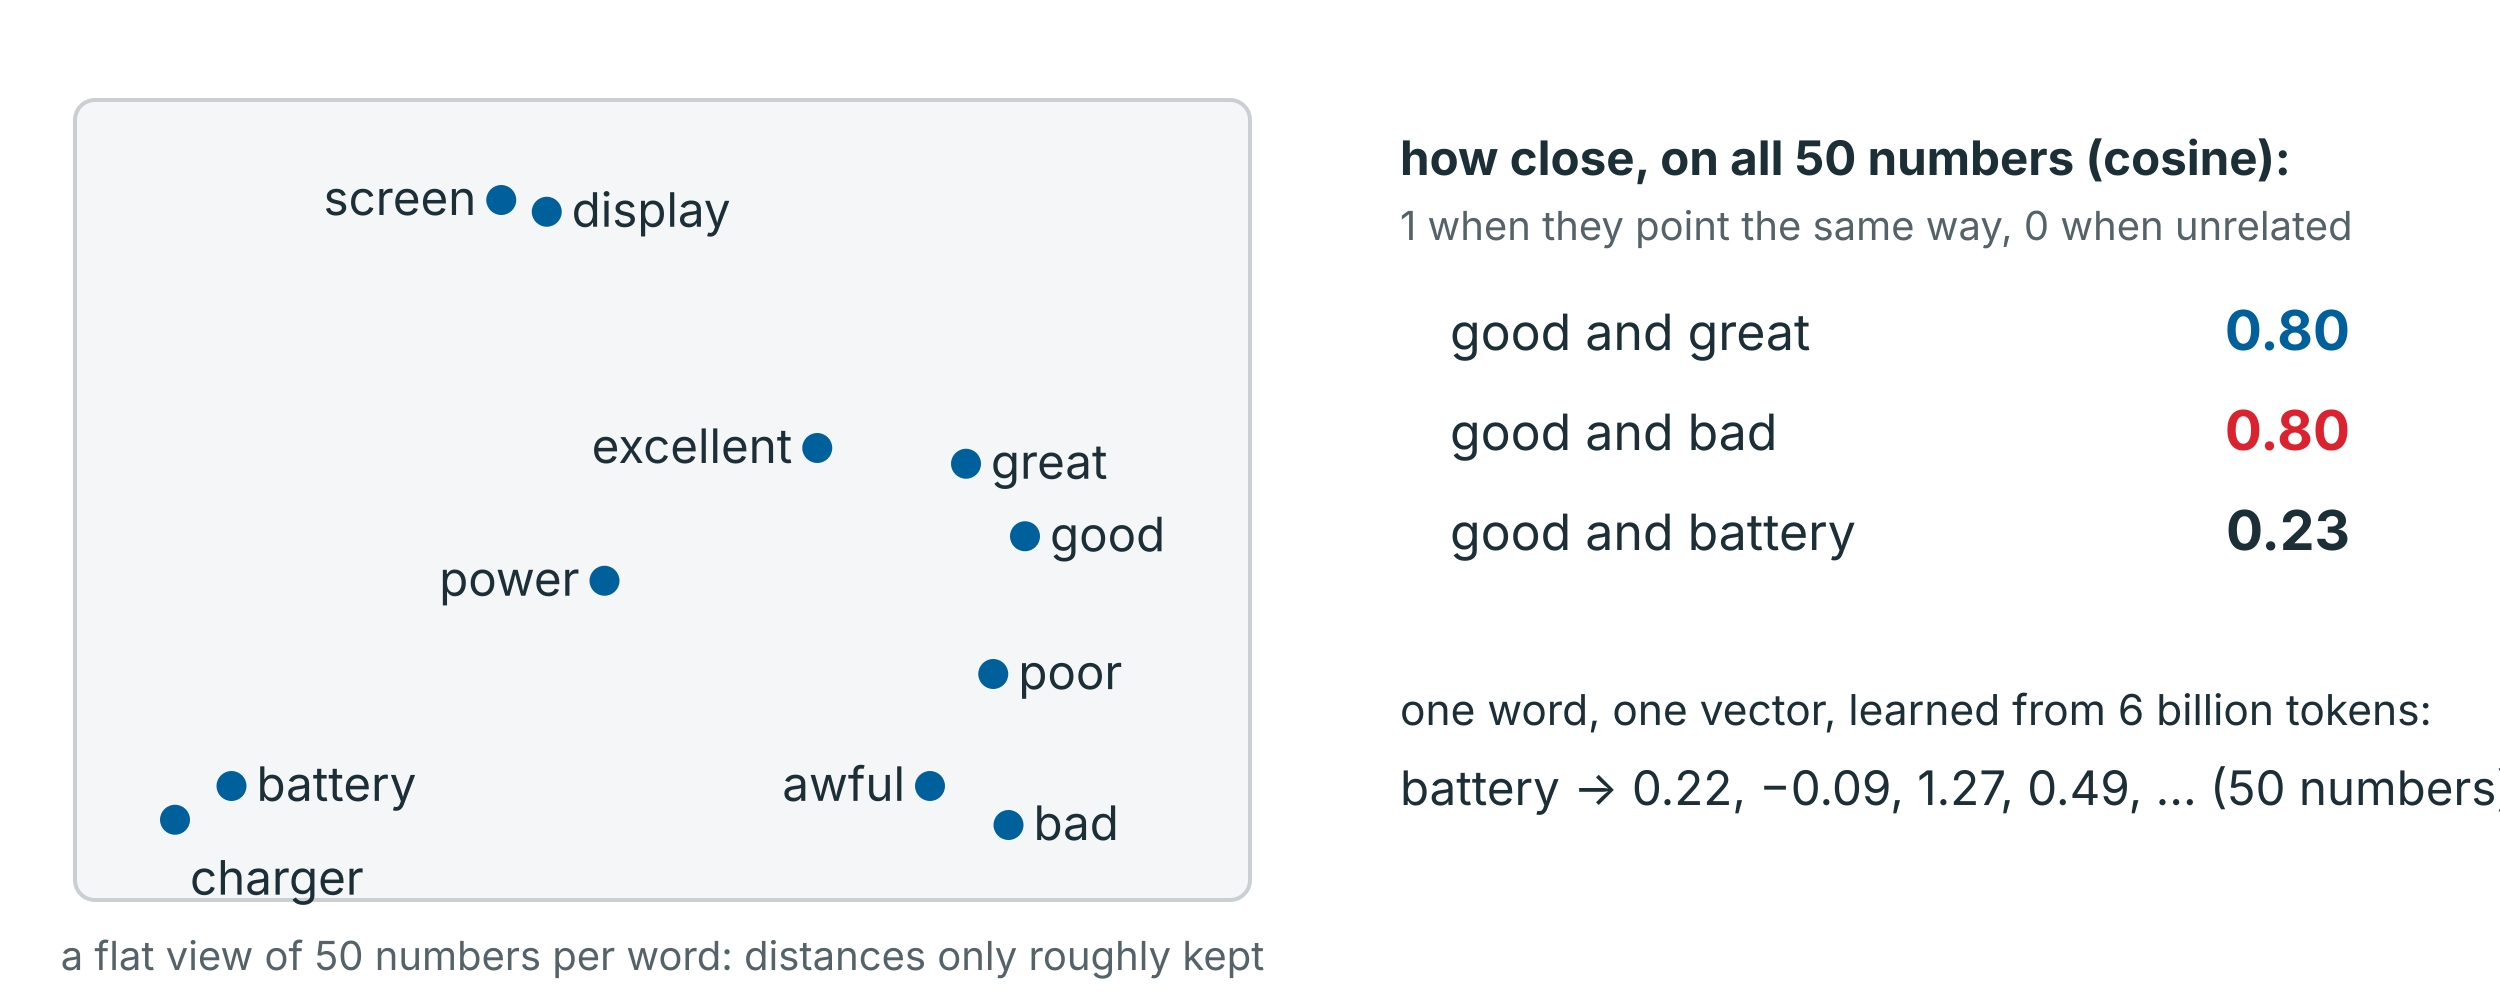
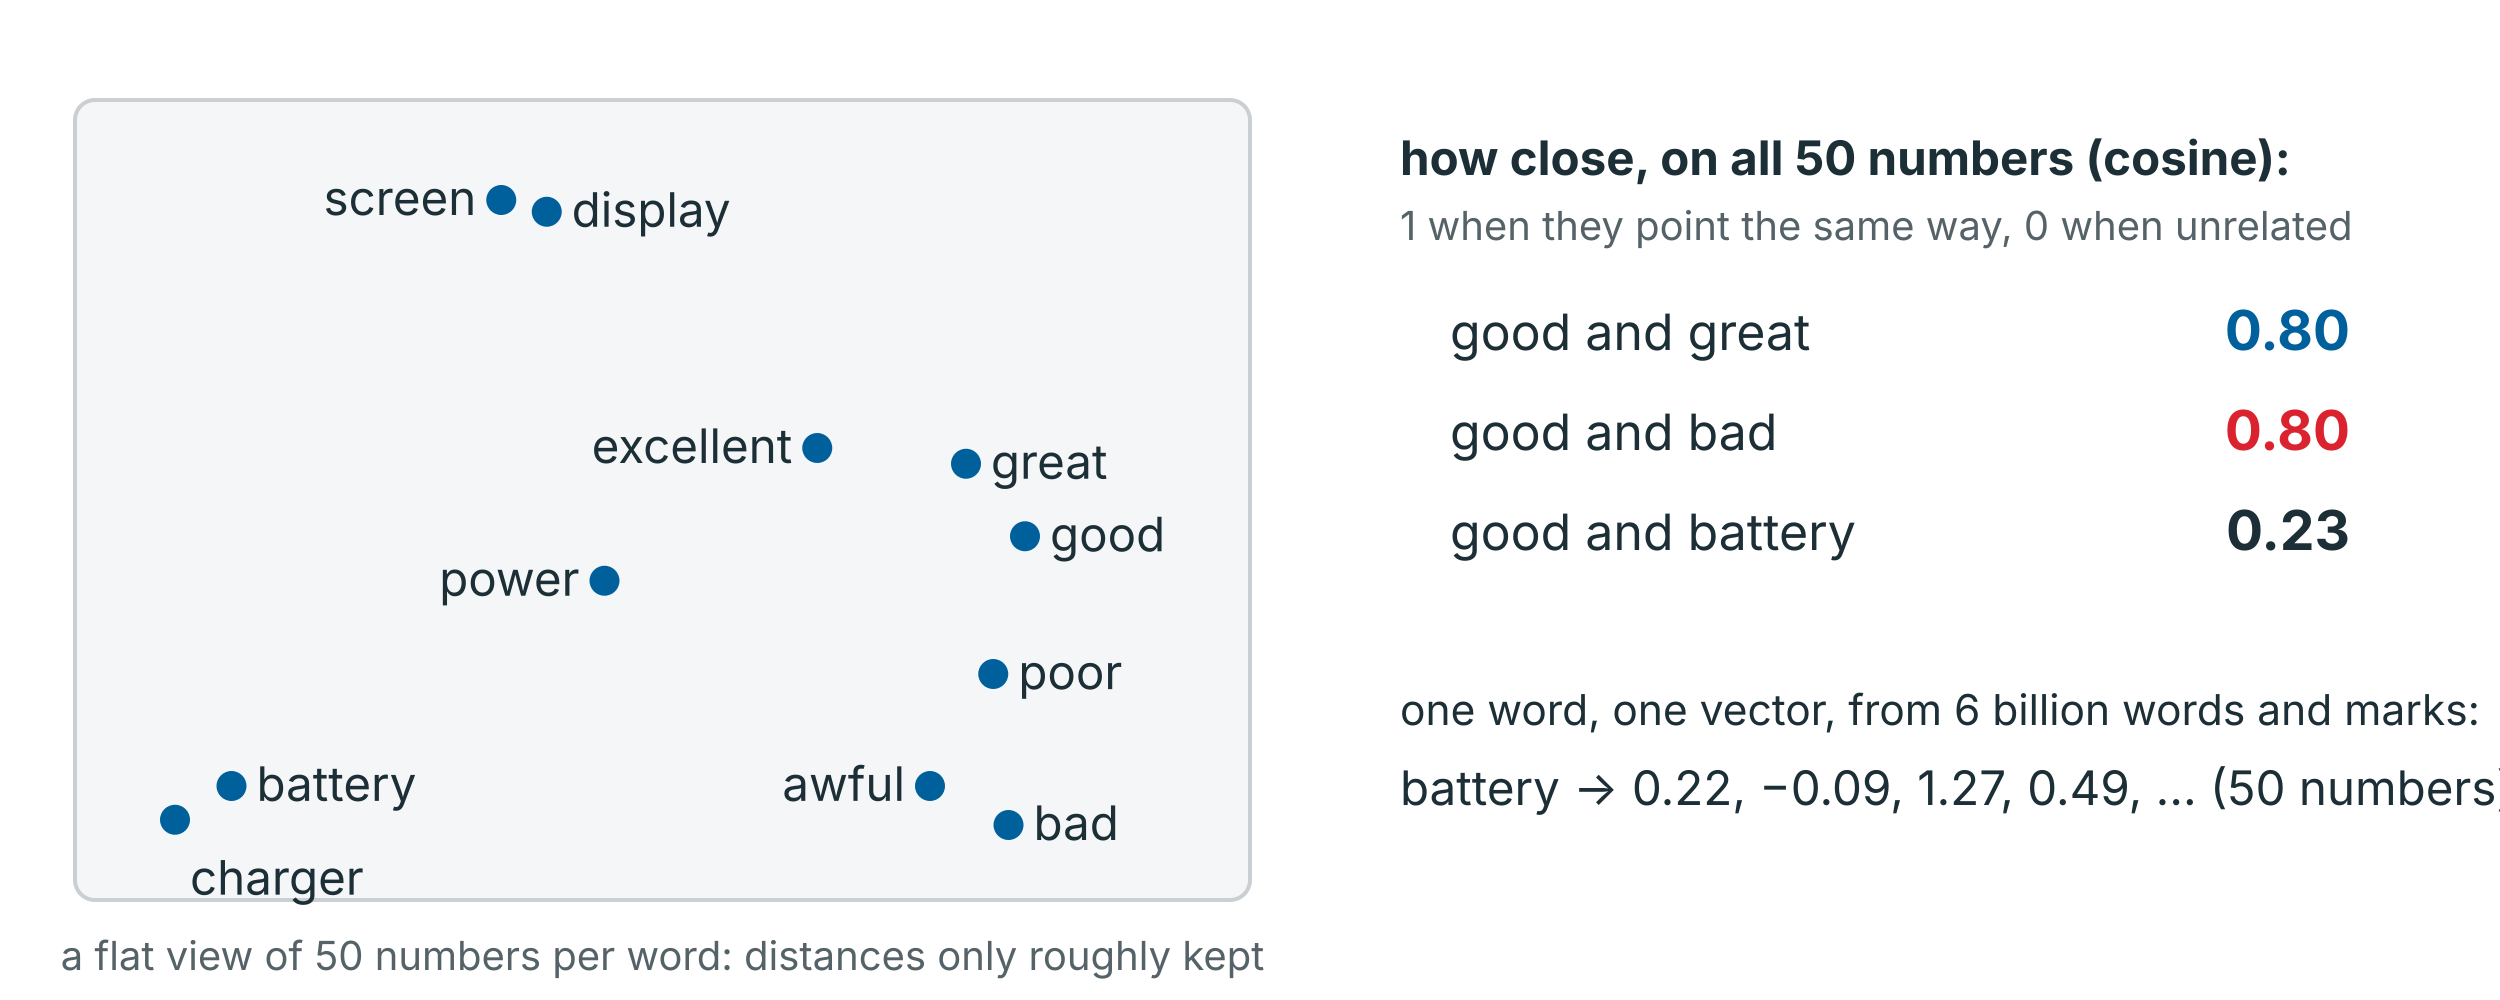
<svg xmlns="http://www.w3.org/2000/svg" viewBox="0 0 1000 400" font-family="Inter, Arimo, Helvetica, sans-serif">
  <defs>
    <marker id="ah" viewBox="0 0 10 10" refX="9" refY="5" markerWidth="7" markerHeight="7" orient="auto-start-reverse">
      <path d="M0,0 L10,5 L0,10 z" fill="#1c2e36" />
    </marker>
    <marker id="ahA" viewBox="0 0 10 10" refX="9" refY="5" markerWidth="7" markerHeight="7" orient="auto-start-reverse">
      <path class="accent-fill" d="M0,0 L10,5 L0,10 z" fill="#00609c" />
    </marker>
  </defs>
  <g data-step="1">
    <rect x="30" y="40" width="470" height="320" rx="8" fill="#f4f6f7" stroke="#c9cfd2" stroke-width="1.6" />
    <text x="265" y="388" font-size="16" font-weight="normal" text-anchor="middle" fill="#556268">a flat view of 50 numbers per word: distances only roughly kept</text>
    <circle class="accent-fill" cx="92.6" cy="314.4" r="6" fill="#00609c" />
    <text x="102.609" y="320.36" font-size="19" font-weight="normal" text-anchor="start" fill="#1c2e36">battery</text>
    <circle class="accent-fill" cx="70.0" cy="327.9" r="6" fill="#00609c" />
    <text x="76.0" y="357.859" font-size="19" font-weight="normal" text-anchor="start" fill="#1c2e36">charger</text>
    <circle class="accent-fill" cx="241.8" cy="232.3" r="6" fill="#00609c" />
    <text x="231.793" y="238.295" font-size="19" font-weight="normal" text-anchor="end" fill="#1c2e36">power</text>
    <circle class="accent-fill" cx="200.5" cy="80.0" r="6" fill="#00609c" />
    <text x="190.507" y="86.0" font-size="19" font-weight="normal" text-anchor="end" fill="#1c2e36">screen</text>
    <circle class="accent-fill" cx="218.7" cy="84.7" r="6" fill="#00609c" />
    <text x="228.663" y="90.698" font-size="19" font-weight="normal" text-anchor="start" fill="#1c2e36">display</text>
    <circle class="accent-fill" cx="386.4" cy="185.5" r="6" fill="#00609c" />
    <text x="396.35" y="191.495" font-size="19" font-weight="normal" text-anchor="start" fill="#1c2e36">great</text>
    <circle class="accent-fill" cx="410.0" cy="214.5" r="6" fill="#00609c" />
    <text x="420.0" y="220.515" font-size="19" font-weight="normal" text-anchor="start" fill="#1c2e36">good</text>
    <circle class="accent-fill" cx="326.9" cy="179.2" r="6" fill="#00609c" />
    <text x="316.908" y="185.191" font-size="19" font-weight="normal" text-anchor="end" fill="#1c2e36">excellent</text>
    <circle class="accent-fill" cx="372.0" cy="314.4" r="6" fill="#00609c" />
    <text x="362.01" y="320.36" font-size="19" font-weight="normal" text-anchor="end" fill="#1c2e36">awful</text>
    <circle class="accent-fill" cx="403.4" cy="330.0" r="6" fill="#00609c" />
    <text x="413.408" y="336.0" font-size="19" font-weight="normal" text-anchor="start" fill="#1c2e36">bad</text>
    <circle class="accent-fill" cx="397.3" cy="269.6" r="6" fill="#00609c" />
    <text x="407.337" y="275.641" font-size="19" font-weight="normal" text-anchor="start" fill="#1c2e36">poor</text>
  </g>
  <g data-step="2">
    <text x="560" y="70" font-size="19" font-weight="bold" text-anchor="start" fill="#1c2e36">how close, on all 50 numbers (cosine):</text>
    <text x="560" y="96" font-size="16" font-weight="normal" text-anchor="start" fill="#556268">1 when they point the same way, 0 when unrelated</text>
    <text x="580" y="140" font-size="20" font-weight="normal" text-anchor="start" fill="#1c2e36">good and great</text>
    <text x="940" y="140" font-size="22" font-weight="bold" text-anchor="end" fill="#00609c">0.80</text>
    <text x="580" y="180" font-size="20" font-weight="normal" text-anchor="start" fill="#1c2e36">good and bad</text>
    <text x="940" y="180" font-size="22" font-weight="bold" text-anchor="end" fill="#da232f">0.80</text>
    <text x="580" y="220" font-size="20" font-weight="normal" text-anchor="start" fill="#1c2e36">good and battery</text>
    <text x="940" y="220" font-size="22" font-weight="bold" text-anchor="end" fill="#1c2e36">0.23</text>
  </g>
  <g data-step="3">
-     <text x="560" y="290" font-size="17" font-weight="normal" text-anchor="start" fill="#1c2e36">one word, one vector, learned from 6 billion tokens:</text>
+     <text x="560" y="290" font-size="17" font-weight="normal" text-anchor="start" fill="#1c2e36">one word, one vector, from 6 billion words and marks:</text>
    <text x="560" y="322" font-size="19" font-weight="normal" text-anchor="start" fill="#1c2e36">battery → 0.22, −0.09, 1.27, 0.49, … (50 numbers)</text>
  </g>
</svg>
